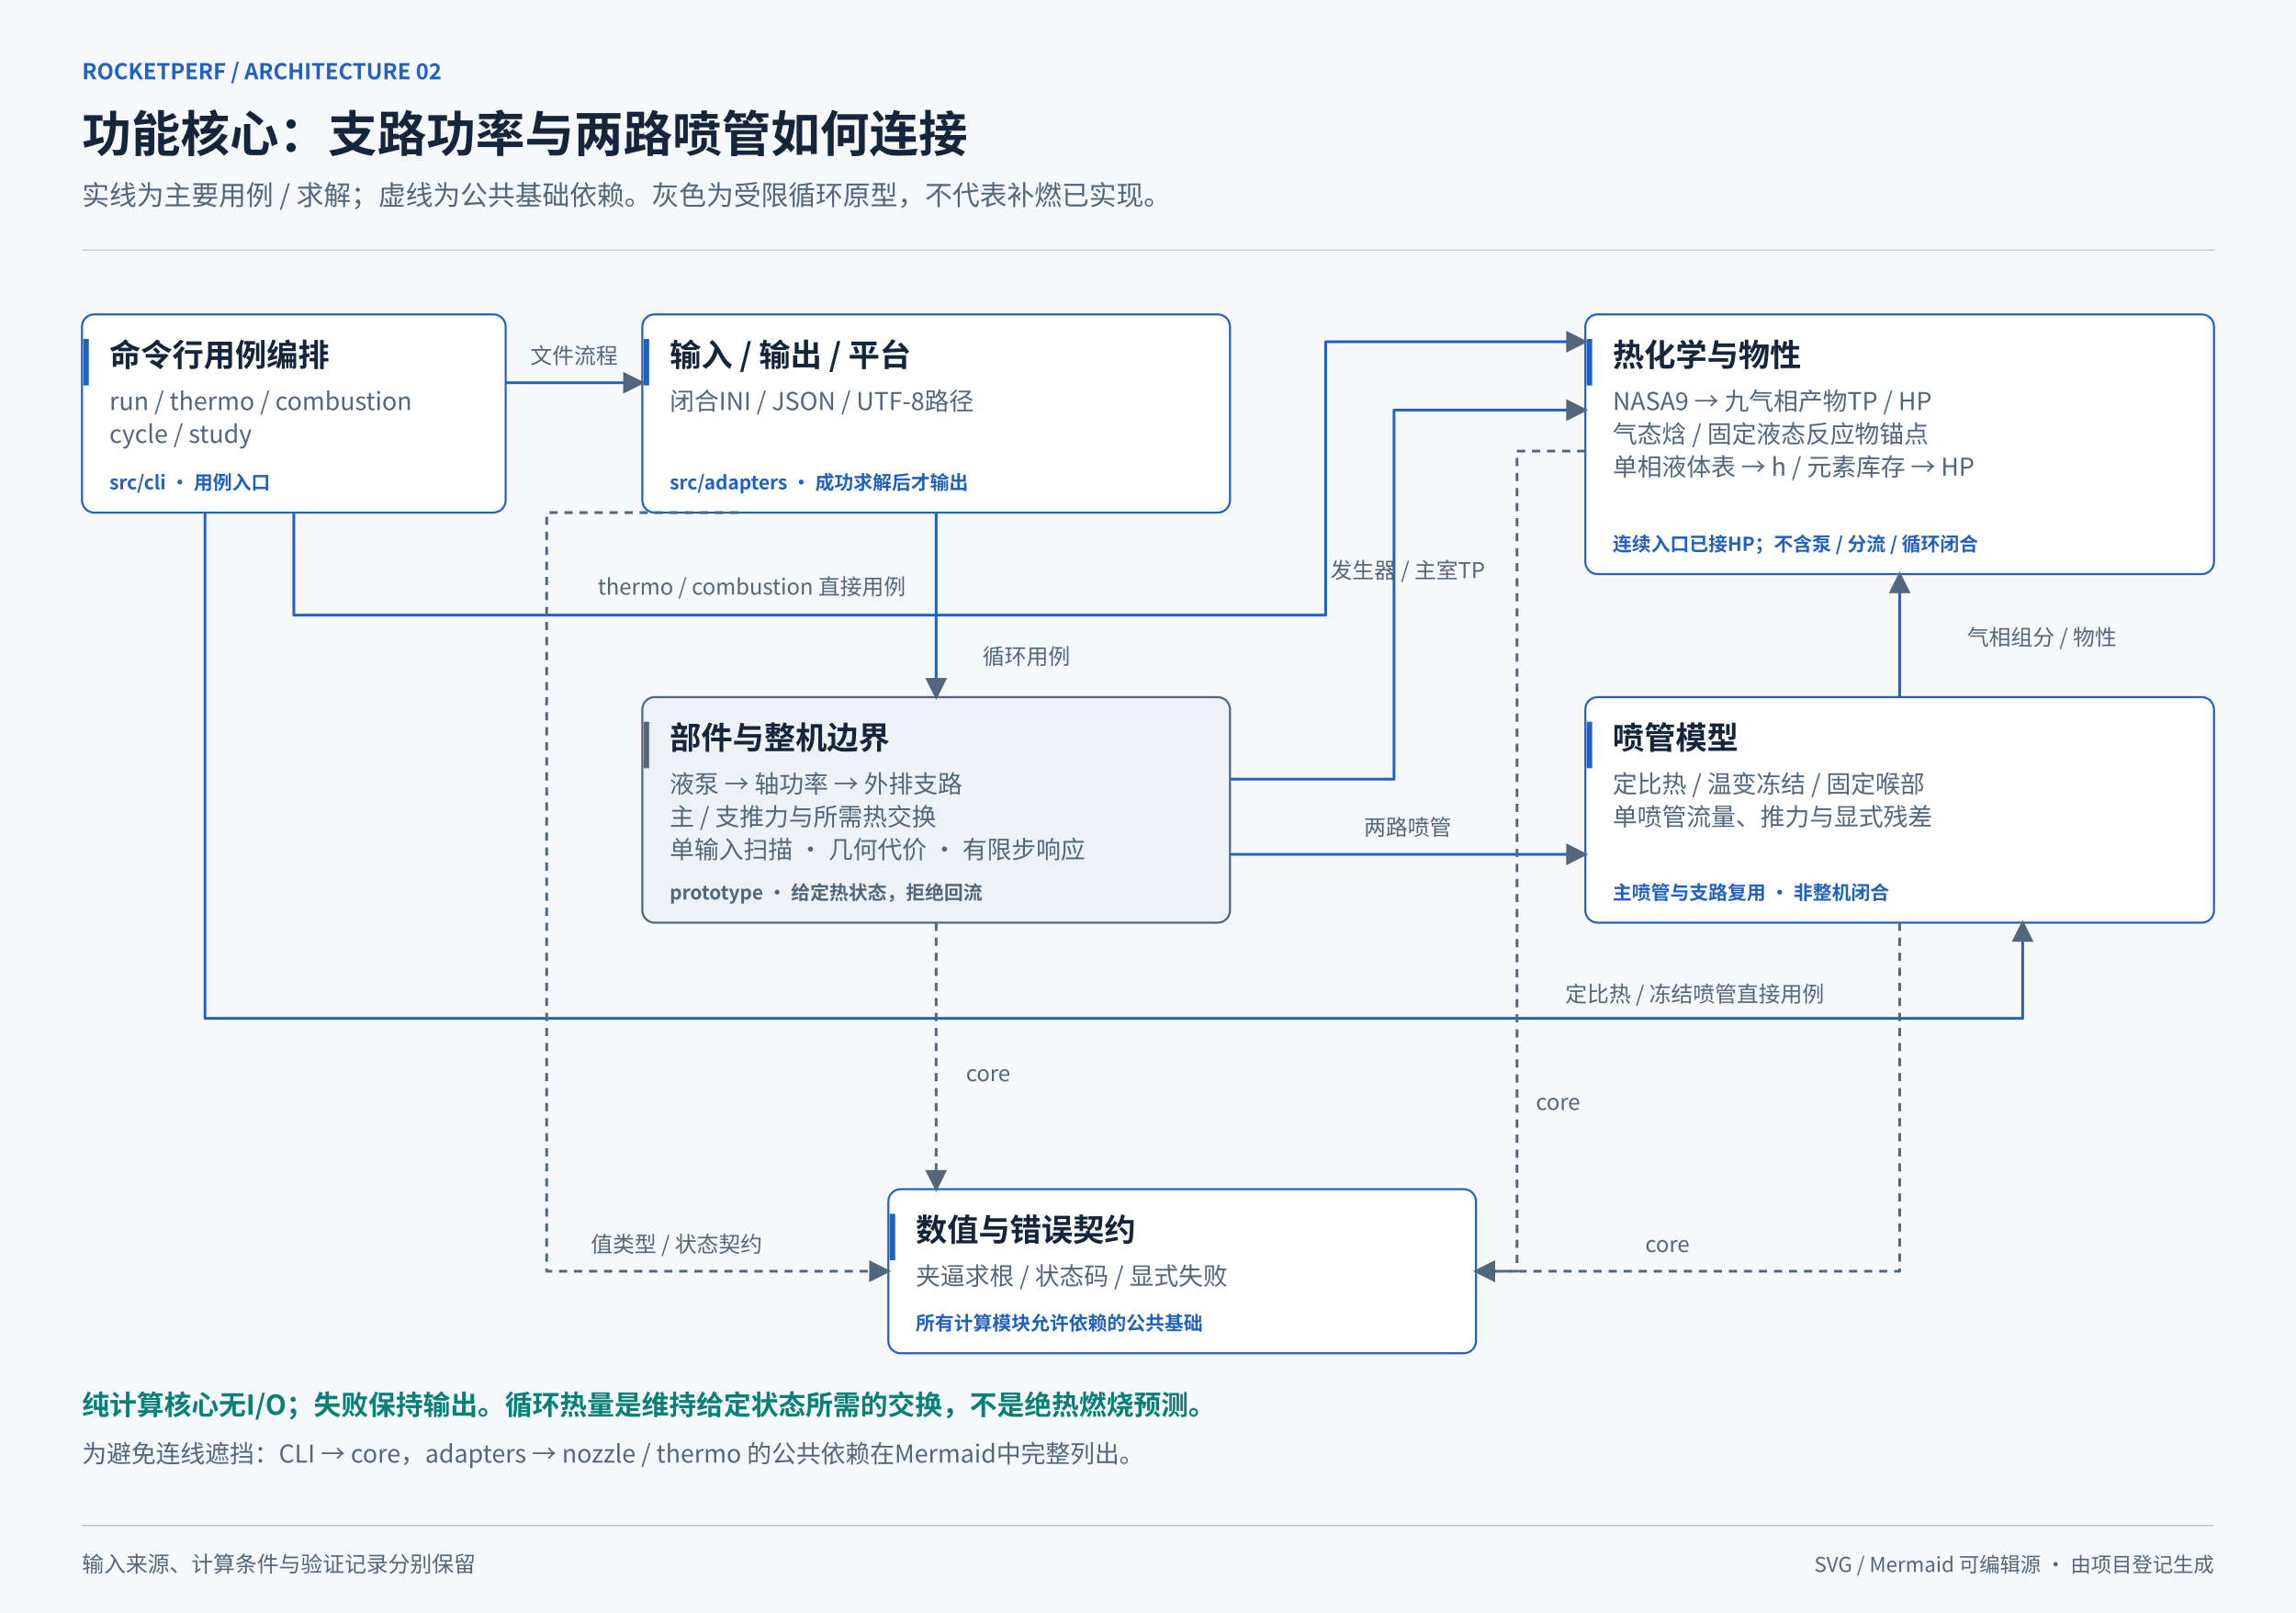
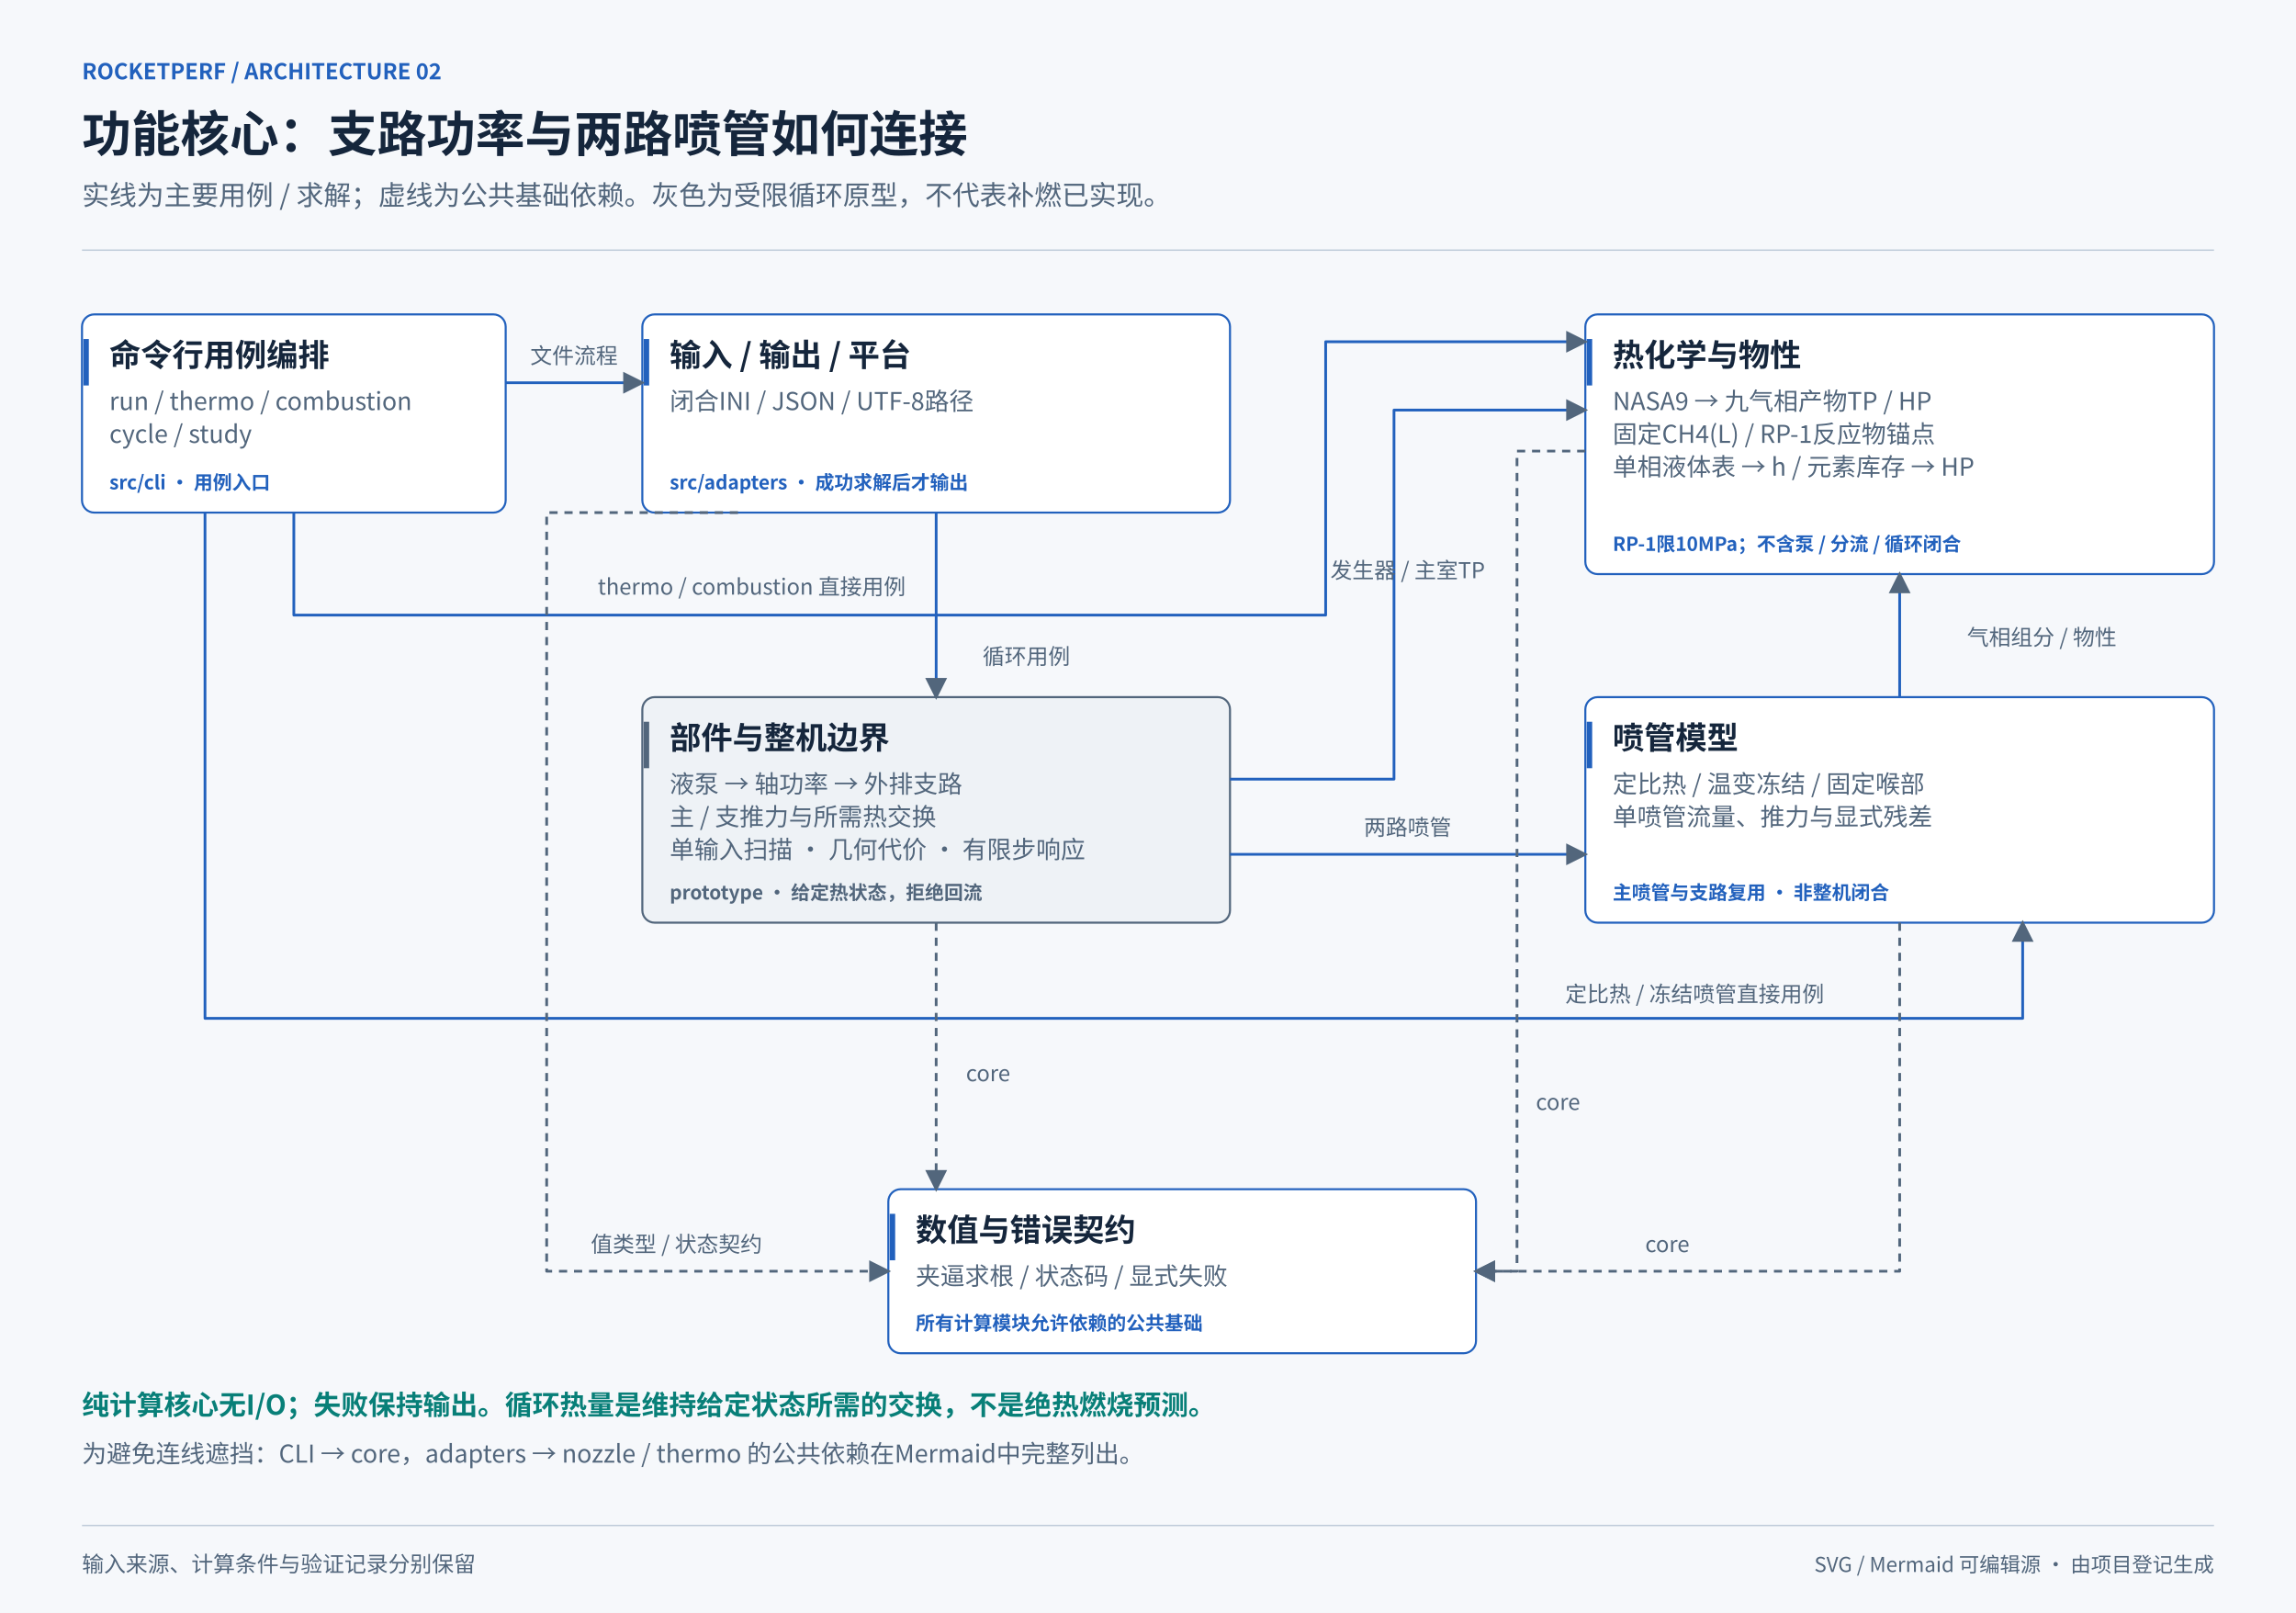
<svg xmlns="http://www.w3.org/2000/svg" width="1680" height="1180" viewBox="0 0 1680 1180" role="img" aria-labelledby="title-02 desc-02">
  <defs>
    <marker id="arrow-02" markerWidth="8" markerHeight="8" refX="7" refY="4" orient="auto">
      <path d="M0,0 L8,4 L0,8 Z" fill="#52667c" />
    </marker>
  </defs>
  <g font-family="Microsoft YaHei,Noto Sans CJK SC,Arial,sans-serif">
    <rect width="1680" height="1180" fill="#f6f8fb" />
    <text x="60" y="58" font-size="16" fill="#2261bd" font-weight="650" text-anchor="start">ROCKETPERF  /  ARCHITECTURE 02</text>
    <text x="60" y="111" font-size="36" fill="#15263c" font-weight="700" text-anchor="start">功能核心：支路功率与两路喷管如何连接</text>
    <text x="60" y="150" font-size="20" fill="#52667c" font-weight="400" text-anchor="start">实线为主要用例 / 求解；虚线为公共基础依赖。灰色为受限循环原型，不代表补燃已实现。</text>
    <line x1="60" y1="183" x2="1620" y2="183" stroke="#bdcad8" />
    <g>
      <rect x="60" y="230" width="310" height="145" rx="9" fill="#ffffff" stroke="#2261bd" stroke-width="1.5" />
      <rect x="61" y="248" width="4" height="34" fill="#2261bd" />
      <text x="80" y="268" font-size="23" fill="#15263c" font-weight="650" text-anchor="start">命令行用例编排</text>
      <text x="80" y="300" font-size="18" fill="#52667c" font-weight="400" text-anchor="start">run / thermo / combustion</text>
      <text x="80" y="324" font-size="18" fill="#52667c" font-weight="400" text-anchor="start">cycle / study</text>
      <text x="80" y="358" font-size="14" fill="#2261bd" font-weight="600" text-anchor="start">src/cli · 用例入口</text>
    </g>
    <g>
      <rect x="470" y="230" width="430" height="145" rx="9" fill="#ffffff" stroke="#2261bd" stroke-width="1.5" />
      <rect x="471" y="248" width="4" height="34" fill="#2261bd" />
      <text x="490" y="268" font-size="23" fill="#15263c" font-weight="650" text-anchor="start">输入 / 输出 / 平台</text>
      <text x="490" y="300" font-size="18" fill="#52667c" font-weight="400" text-anchor="start">闭合INI / JSON / UTF-8路径</text>
      <text x="490" y="358" font-size="14" fill="#2261bd" font-weight="600" text-anchor="start">src/adapters · 成功求解后才输出</text>
    </g>
    <g>
      <rect x="470" y="510" width="430" height="165" rx="9" fill="#eef2f6" stroke="#52667c" stroke-width="1.5" />
      <rect x="471" y="528" width="4" height="34" fill="#52667c" />
      <text x="490" y="548" font-size="23" fill="#15263c" font-weight="650" text-anchor="start">部件与整机边界</text>
      <text x="490" y="580" font-size="18" fill="#52667c" font-weight="400" text-anchor="start">液泵 → 轴功率 → 外排支路</text>
      <text x="490" y="604" font-size="18" fill="#52667c" font-weight="400" text-anchor="start">主 / 支推力与所需热交换</text>
      <text x="490" y="628" font-size="18" fill="#52667c" font-weight="400" text-anchor="start">单输入扫描 · 几何代价 · 有限步响应</text>
      <text x="490" y="658" font-size="14" fill="#52667c" font-weight="600" text-anchor="start">prototype · 给定热状态，拒绝回流</text>
    </g>
    <g>
      <rect x="1160" y="230" width="460" height="190" rx="9" fill="#ffffff" stroke="#2261bd" stroke-width="1.5" />
      <rect x="1161" y="248" width="4" height="34" fill="#2261bd" />
      <text x="1180" y="268" font-size="23" fill="#15263c" font-weight="650" text-anchor="start">热化学与物性</text>
      <text x="1180" y="300" font-size="18" fill="#52667c" font-weight="400" text-anchor="start">NASA9 → 九气相产物TP / HP</text>
-       <text x="1180" y="324" font-size="18" fill="#52667c" font-weight="400" text-anchor="start">气态焓 / 固定液态反应物锚点</text>
+       <text x="1180" y="324" font-size="18" fill="#52667c" font-weight="400" text-anchor="start">固定CH4(L) / RP-1反应物锚点</text>
      <text x="1180" y="348" font-size="18" fill="#52667c" font-weight="400" text-anchor="start">单相液体表 → h / 元素库存 → HP</text>
-       <text x="1180" y="403" font-size="14" fill="#2261bd" font-weight="600" text-anchor="start">连续入口已接HP；不含泵 / 分流 / 循环闭合</text>
+       <text x="1180" y="403" font-size="14" fill="#2261bd" font-weight="600" text-anchor="start">RP-1限10MPa；不含泵 / 分流 / 循环闭合</text>
    </g>
    <g>
      <rect x="1160" y="510" width="460" height="165" rx="9" fill="#ffffff" stroke="#2261bd" stroke-width="1.5" />
      <rect x="1161" y="528" width="4" height="34" fill="#2261bd" />
      <text x="1180" y="548" font-size="23" fill="#15263c" font-weight="650" text-anchor="start">喷管模型</text>
      <text x="1180" y="580" font-size="18" fill="#52667c" font-weight="400" text-anchor="start">定比热 / 温变冻结 / 固定喉部</text>
      <text x="1180" y="604" font-size="18" fill="#52667c" font-weight="400" text-anchor="start">单喷管流量、推力与显式残差</text>
      <text x="1180" y="658" font-size="14" fill="#2261bd" font-weight="600" text-anchor="start">主喷管与支路复用 · 非整机闭合</text>
    </g>
    <g>
      <rect x="650" y="870" width="430" height="120" rx="9" fill="#ffffff" stroke="#2261bd" stroke-width="1.5" />
      <rect x="651" y="888" width="4" height="34" fill="#2261bd" />
      <text x="670" y="908" font-size="23" fill="#15263c" font-weight="650" text-anchor="start">数值与错误契约</text>
      <text x="670" y="940" font-size="18" fill="#52667c" font-weight="400" text-anchor="start">夹逼求根 / 状态码 / 显式失败</text>
      <text x="670" y="973" font-size="14" fill="#2261bd" font-weight="600" text-anchor="start">所有计算模块允许依赖的公共基础</text>
    </g>
    <polyline points="370,280 470,280" fill="none" stroke="#2261bd" stroke-width="2" stroke-linejoin="round" marker-end="url(#arrow-02)" />
    <text x="420" y="266" font-size="16" fill="#52667c" font-weight="400" text-anchor="middle">文件流程</text>
    <polyline points="685,375 685,510" fill="none" stroke="#2261bd" stroke-width="2" stroke-linejoin="round" marker-end="url(#arrow-02)" />
    <text x="751" y="486" font-size="16" fill="#52667c" font-weight="400" text-anchor="middle">循环用例</text>
    <polyline points="900,570 1020,570 1020,300 1160,300" fill="none" stroke="#2261bd" stroke-width="2" stroke-linejoin="round" marker-end="url(#arrow-02)" />
    <text x="1030" y="423" font-size="16" fill="#52667c" font-weight="400" text-anchor="middle">发生器 / 主室TP</text>
    <polyline points="900,625 1160,625" fill="none" stroke="#2261bd" stroke-width="2" stroke-linejoin="round" marker-end="url(#arrow-02)" />
    <text x="1030" y="611" font-size="16" fill="#52667c" font-weight="400" text-anchor="middle">两路喷管</text>
    <polyline points="1390,510 1390,420" fill="none" stroke="#2261bd" stroke-width="2" stroke-linejoin="round" marker-end="url(#arrow-02)" />
    <text x="1494" y="472" font-size="16" fill="#52667c" font-weight="400" text-anchor="middle">气相组分 / 物性</text>
    <polyline points="215,375 215,450 970,450 970,250 1160,250" fill="none" stroke="#2261bd" stroke-width="2" stroke-linejoin="round" marker-end="url(#arrow-02)" />
    <text x="550" y="435" font-size="16" fill="#52667c" font-weight="400" text-anchor="middle">thermo / combustion 直接用例</text>
    <polyline points="150,375 150,745 1480,745 1480,675" fill="none" stroke="#2261bd" stroke-width="2" stroke-linejoin="round" marker-end="url(#arrow-02)" />
    <text x="1240" y="733" font-size="16" fill="#52667c" font-weight="400" text-anchor="middle">定比热 / 冻结喷管直接用例</text>
    <polyline points="685,675 685,870" fill="none" stroke="#52667c" stroke-width="2" stroke-linejoin="round" marker-end="url(#arrow-02)" stroke-dasharray="6 5" />
    <text x="723" y="791" font-size="16" fill="#52667c" font-weight="400" text-anchor="middle">core</text>
    <polyline points="1160,330 1110,330 1110,930 1080,930" fill="none" stroke="#52667c" stroke-width="2" stroke-linejoin="round" marker-end="url(#arrow-02)" stroke-dasharray="6 5" />
    <text x="1140" y="812" font-size="16" fill="#52667c" font-weight="400" text-anchor="middle">core</text>
    <polyline points="1390,675 1390,930 1080,930" fill="none" stroke="#52667c" stroke-width="2" stroke-linejoin="round" marker-end="url(#arrow-02)" stroke-dasharray="6 5" />
    <text x="1220" y="916" font-size="16" fill="#52667c" font-weight="400" text-anchor="middle">core</text>
    <polyline points="540,375 400,375 400,930 650,930" fill="none" stroke="#52667c" stroke-width="2" stroke-linejoin="round" marker-end="url(#arrow-02)" stroke-dasharray="6 5" />
    <text x="495" y="916" font-size="16" fill="#52667c" font-weight="400" text-anchor="middle">值类型 / 状态契约</text>
    <text x="60" y="1035" font-size="20" fill="#087f78" font-weight="650" text-anchor="start">纯计算核心无I/O；失败保持输出。循环热量是维持给定状态所需的交换，不是绝热燃烧预测。</text>
    <text x="60" y="1070" font-size="18" fill="#52667c" font-weight="400" text-anchor="start">为避免连线遮挡：CLI → core，adapters → nozzle / thermo 的公共依赖在Mermaid中完整列出。</text>
    <line x1="60" y1="1116" x2="1620" y2="1116" stroke="#bdcad8" />
    <text x="60" y="1150" font-size="16" fill="#52667c" font-weight="400" text-anchor="start">输入来源、计算条件与验证记录分别保留</text>
    <text x="1620" y="1150" font-size="15" fill="#52667c" font-weight="400" text-anchor="end">SVG / Mermaid 可编辑源 · 由项目登记生成</text>
  </g>
</svg>
